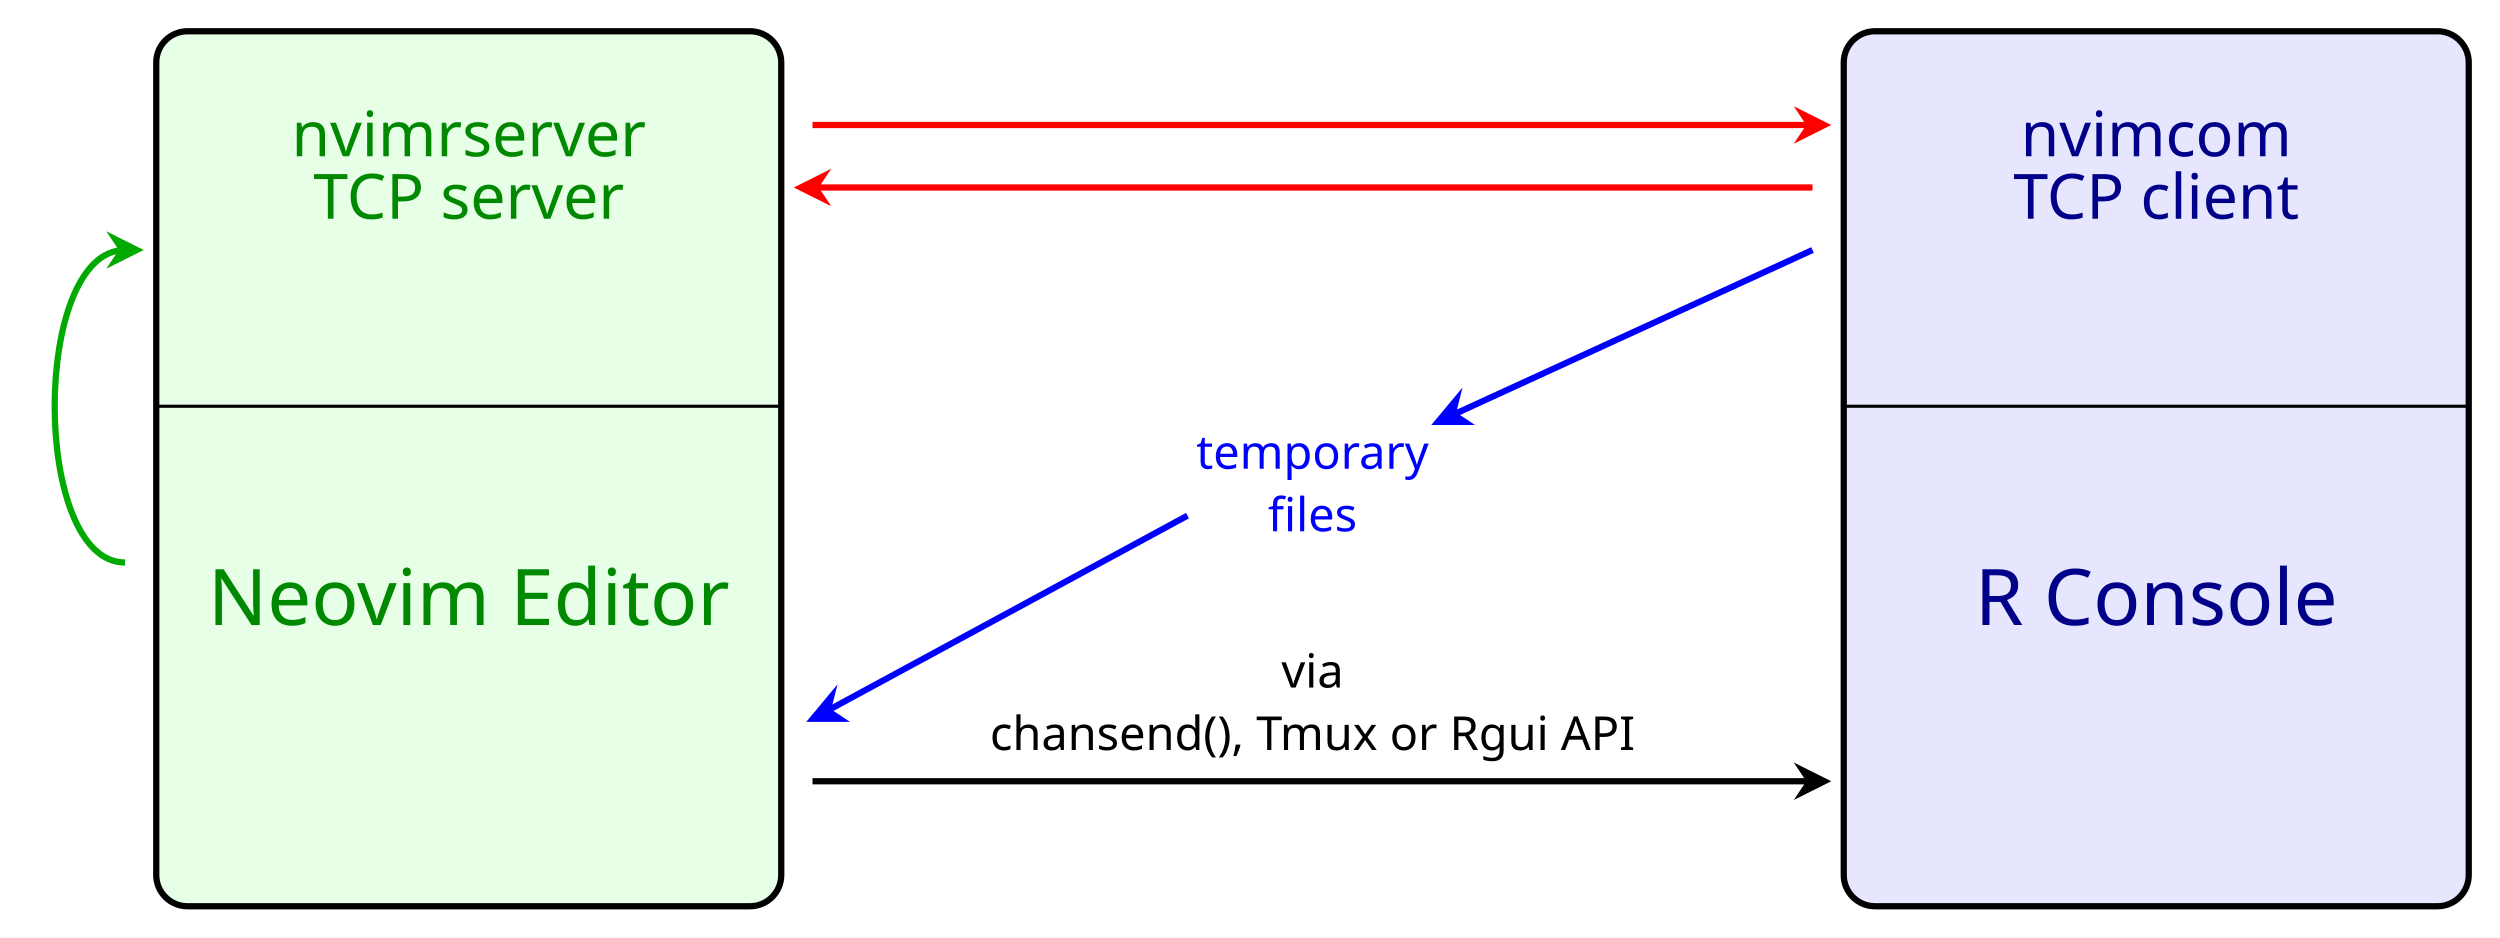
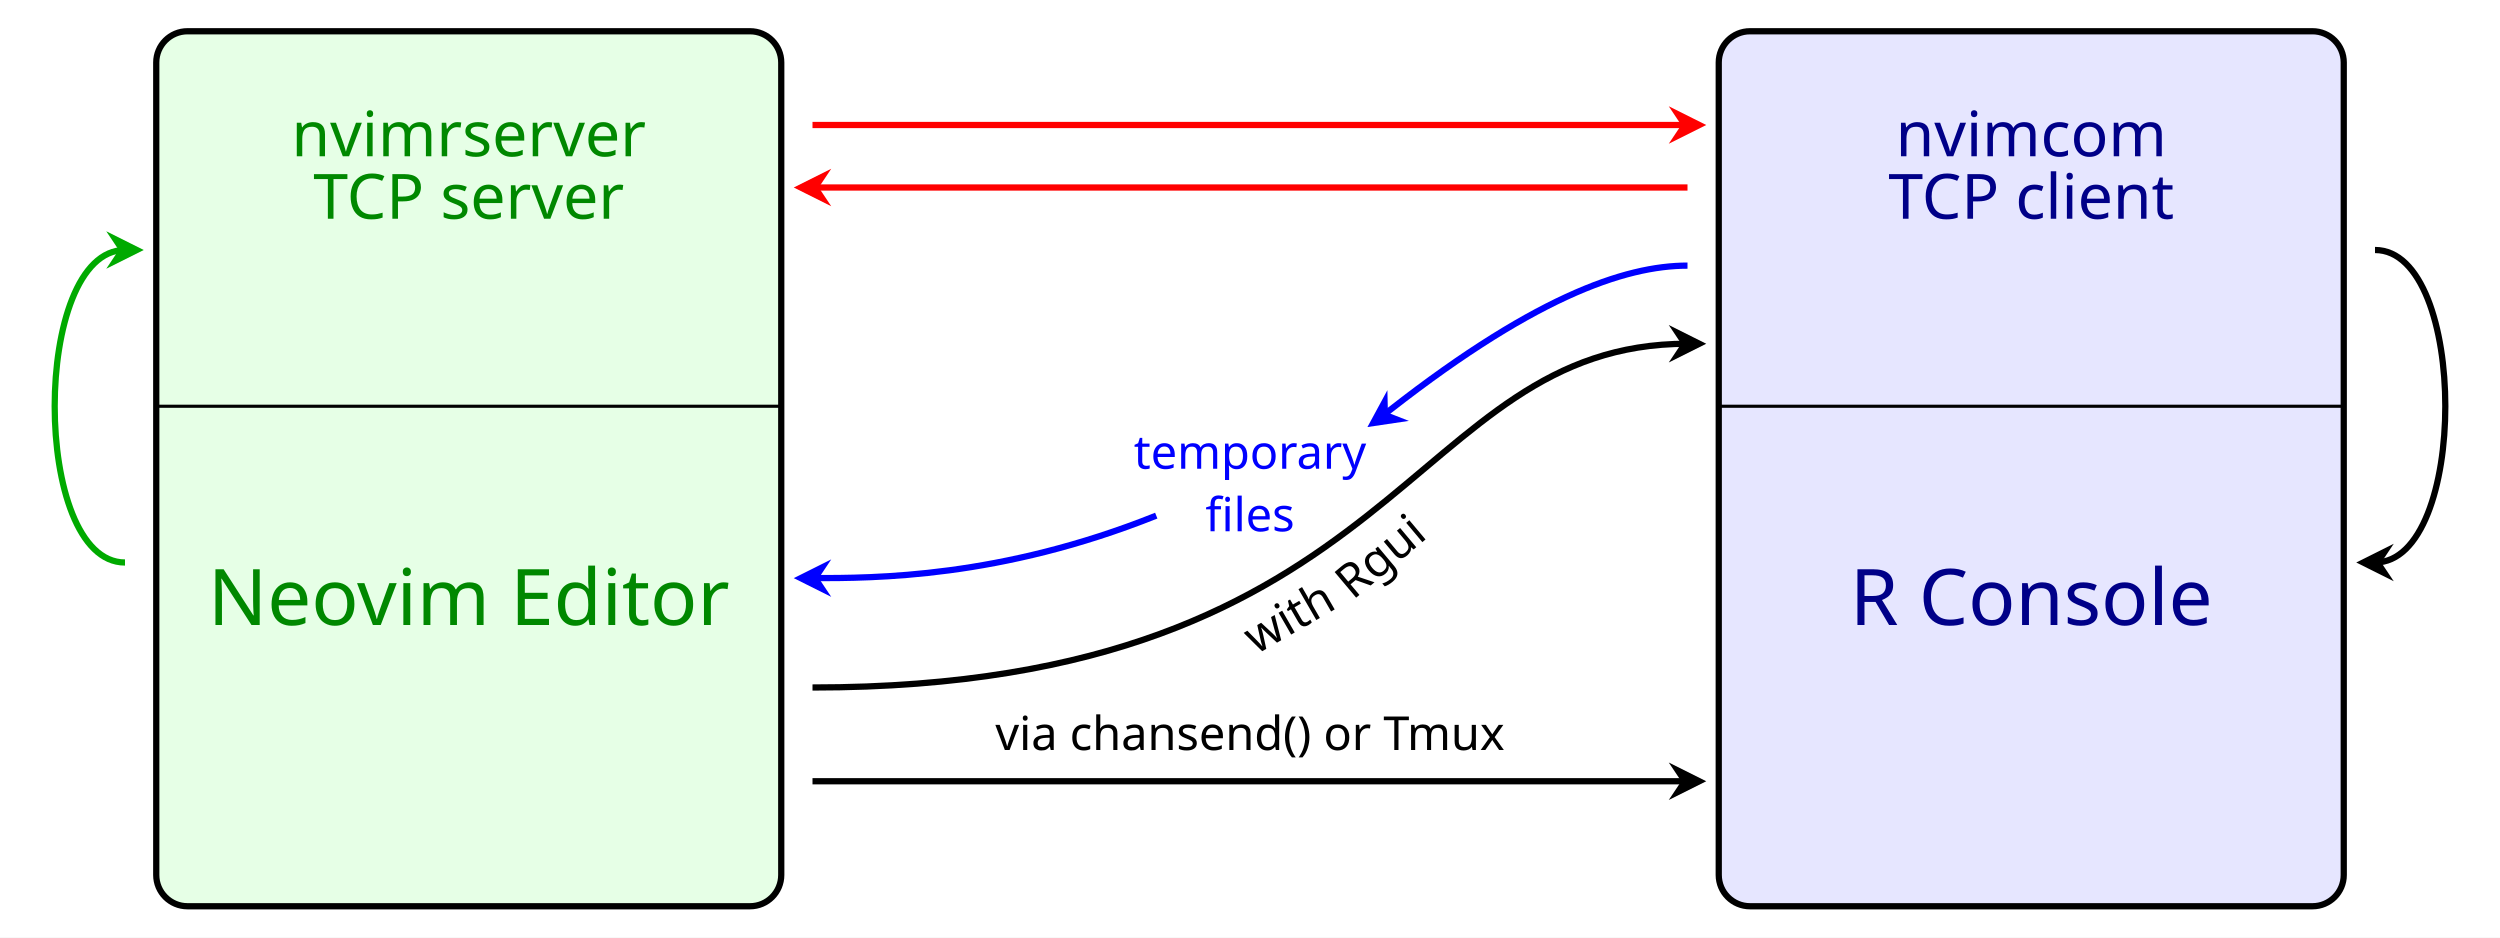
<svg xmlns="http://www.w3.org/2000/svg" height="300" width="800">
  <rect width="800" height="300" x="0" y="0" rx="0" ry="0" fill="#ffffff" />
  <rect width="200" height="280" x="50" y="10" rx="10" ry="10" fill="#e6ffe6" stroke-width="2" stroke="black" />
  <path d="M 50,130 L 250,130" stroke-width="1" stroke="black" />
-   <rect width="200" height="280" x="590" y="10" rx="10" ry="10" fill="#e6e6ff" stroke-width="2" stroke="black" />
-   <path d="M 590,130 L 790,130" stroke-width="1" stroke="black" />
+   <rect width="200" height="280" x="550" y="10" rx="10" ry="10" fill="#e6e6ff" stroke-width="2" stroke="black" />
+   <path d="M 550,130 L 750,130" stroke-width="1" stroke="black" />
  <path d="M 40,180  c -30,0 -30,-100  0,-100" stroke-width="2" stroke="#00aa00" fill="none" />
  <path d="M 42,78 l -8,-4 l 4,6, -4,6 12,-6" fill="#00aa00" stroke="none" />
-   <path d="M 260,40  L 580,40" stroke-width="2" stroke="red" fill="none" />
-   <path d="M 582,38 l -8,-4 l 4,6, -4,6 12,-6" fill="red" stroke="none" />
-   <path d="M 260,60  L 580,60" stroke-width="2" stroke="red" fill="none" />
+   <path d="M 760,180  c 30,0 30,-100  0,-100" stroke-width="2" stroke="black" fill="none" />
+   <path d="M 758,182 l 8,4 l -4,-6, 4,-6 -12,6" fill="black" stroke="none" />
+   <path d="M 260,40 L 540,40" stroke-width="2" stroke="red" fill="none" />
+   <path d="M 542,38 l -8,-4 l 4,6, -4,6 12,-6" fill="red" stroke="none" />
+   <path d="M 260,60 L 540,60" stroke-width="2" stroke="red" fill="none" />
  <path d="M 258,62 l 8,4 l -4,-6, 4,-6 -12,6" fill="red" stroke="none" />
-   <path d="M 260,250  L 580,250" stroke-width="2" stroke="black" fill="none" />
-   <path d="M 582,248 l -8,-4 l 4,6, -4,6 12,-6" fill="black" stroke="none" />
-   <path d="M 260,230  L 380,165" stroke-width="2" stroke="blue" fill="none" />
-   <path d="M 258,231 l 14,0 l -6,-4, 2,-8 z" fill="blue" stroke="none" />
-   <path d="M 460,135  L 580,80" stroke-width="2" stroke="blue" fill="none" />
-   <path d="M 458,136 l 14,0 l -6,-4, 2,-8 z" fill="blue" stroke="none" />
+   <path d="M 260,250 L 540,250" stroke-width="2" stroke="black" fill="none" />
+   <path d="M 542,248 l -8,-4 l 4,6, -4,6 12,-6" fill="black" stroke="none" />
+   <path d="M 260,220 C 450,220 450,110 540,110" stroke-width="2" stroke="black" fill="none" />
+   <path d="M 542,108 l -8,-4 l 4,6, -4,6 12,-6" fill="black" stroke="none" />
+   <path d="M 260,185 C 280,185 320,185 370,165" stroke-width="2" stroke="blue" fill="none" />
+   <path d="M 258,187 l 8,4 l -4,-6, 4,-6 -12,6" fill="blue" stroke="none" />
+   <path d="M 440,135 C 490,95 520,85 540,85" stroke-width="2" stroke="blue" fill="none" />
+   <path d="M 442,136 l 8,4 l -4,-6, 4,-6 -12,6" transform="rotate(-35, 442, 136)" fill="blue" stroke="none" />
  <g font-size="20" font-family="sans-serif" fill="#008800" text-anchor="middle">
    <text x="150" y="50">nvimrserver</text>
    <text x="150" y="70">TCP server</text>
  </g>
  <g font-size="25" font-family="sans-serif" fill="#008800" text-anchor="middle">
    <text x="150" y="200">Neovim Editor</text>
  </g>
  <g font-size="20" font-family="sans-serif" fill="#000088" text-anchor="middle">
-     <text x="690" y="50">nvimcom</text>
-     <text x="690" y="70">TCP client</text>
+     <text x="650" y="50">nvimcom</text>
+     <text x="650" y="70">TCP client</text>
  </g>
  <g font-size="25" font-family="sans-serif" fill="#000088" text-anchor="middle">
-     <text x="690" y="200">R Console</text>
+     <text x="650" y="200">R Console</text>
  </g>
  <g font-size="15" font-family="sans-serif" fill="blue" text-anchor="middle">
-     <text x="420" y="150">temporary</text>
-     <text x="420" y="170">files</text>
+     <text x="400" y="150">temporary</text>
+     <text x="400" y="170">files</text>
  </g>
  <g font-size="15" font-family="sans-serif" fill="black" text-anchor="middle">
-     <text x="420" y="220">via</text>
-     <text x="420" y="240">chansend(), Tmux or Rgui API</text>
+     <text x="400" y="240">via chansend() or Tmux</text>
+     <text x="415" y="202" transform="rotate(-30, 415, 202)">with</text>
+     <text x="445" y="182" transform="rotate(-40, 445, 182)">Rgui</text>
  </g>
</svg>
